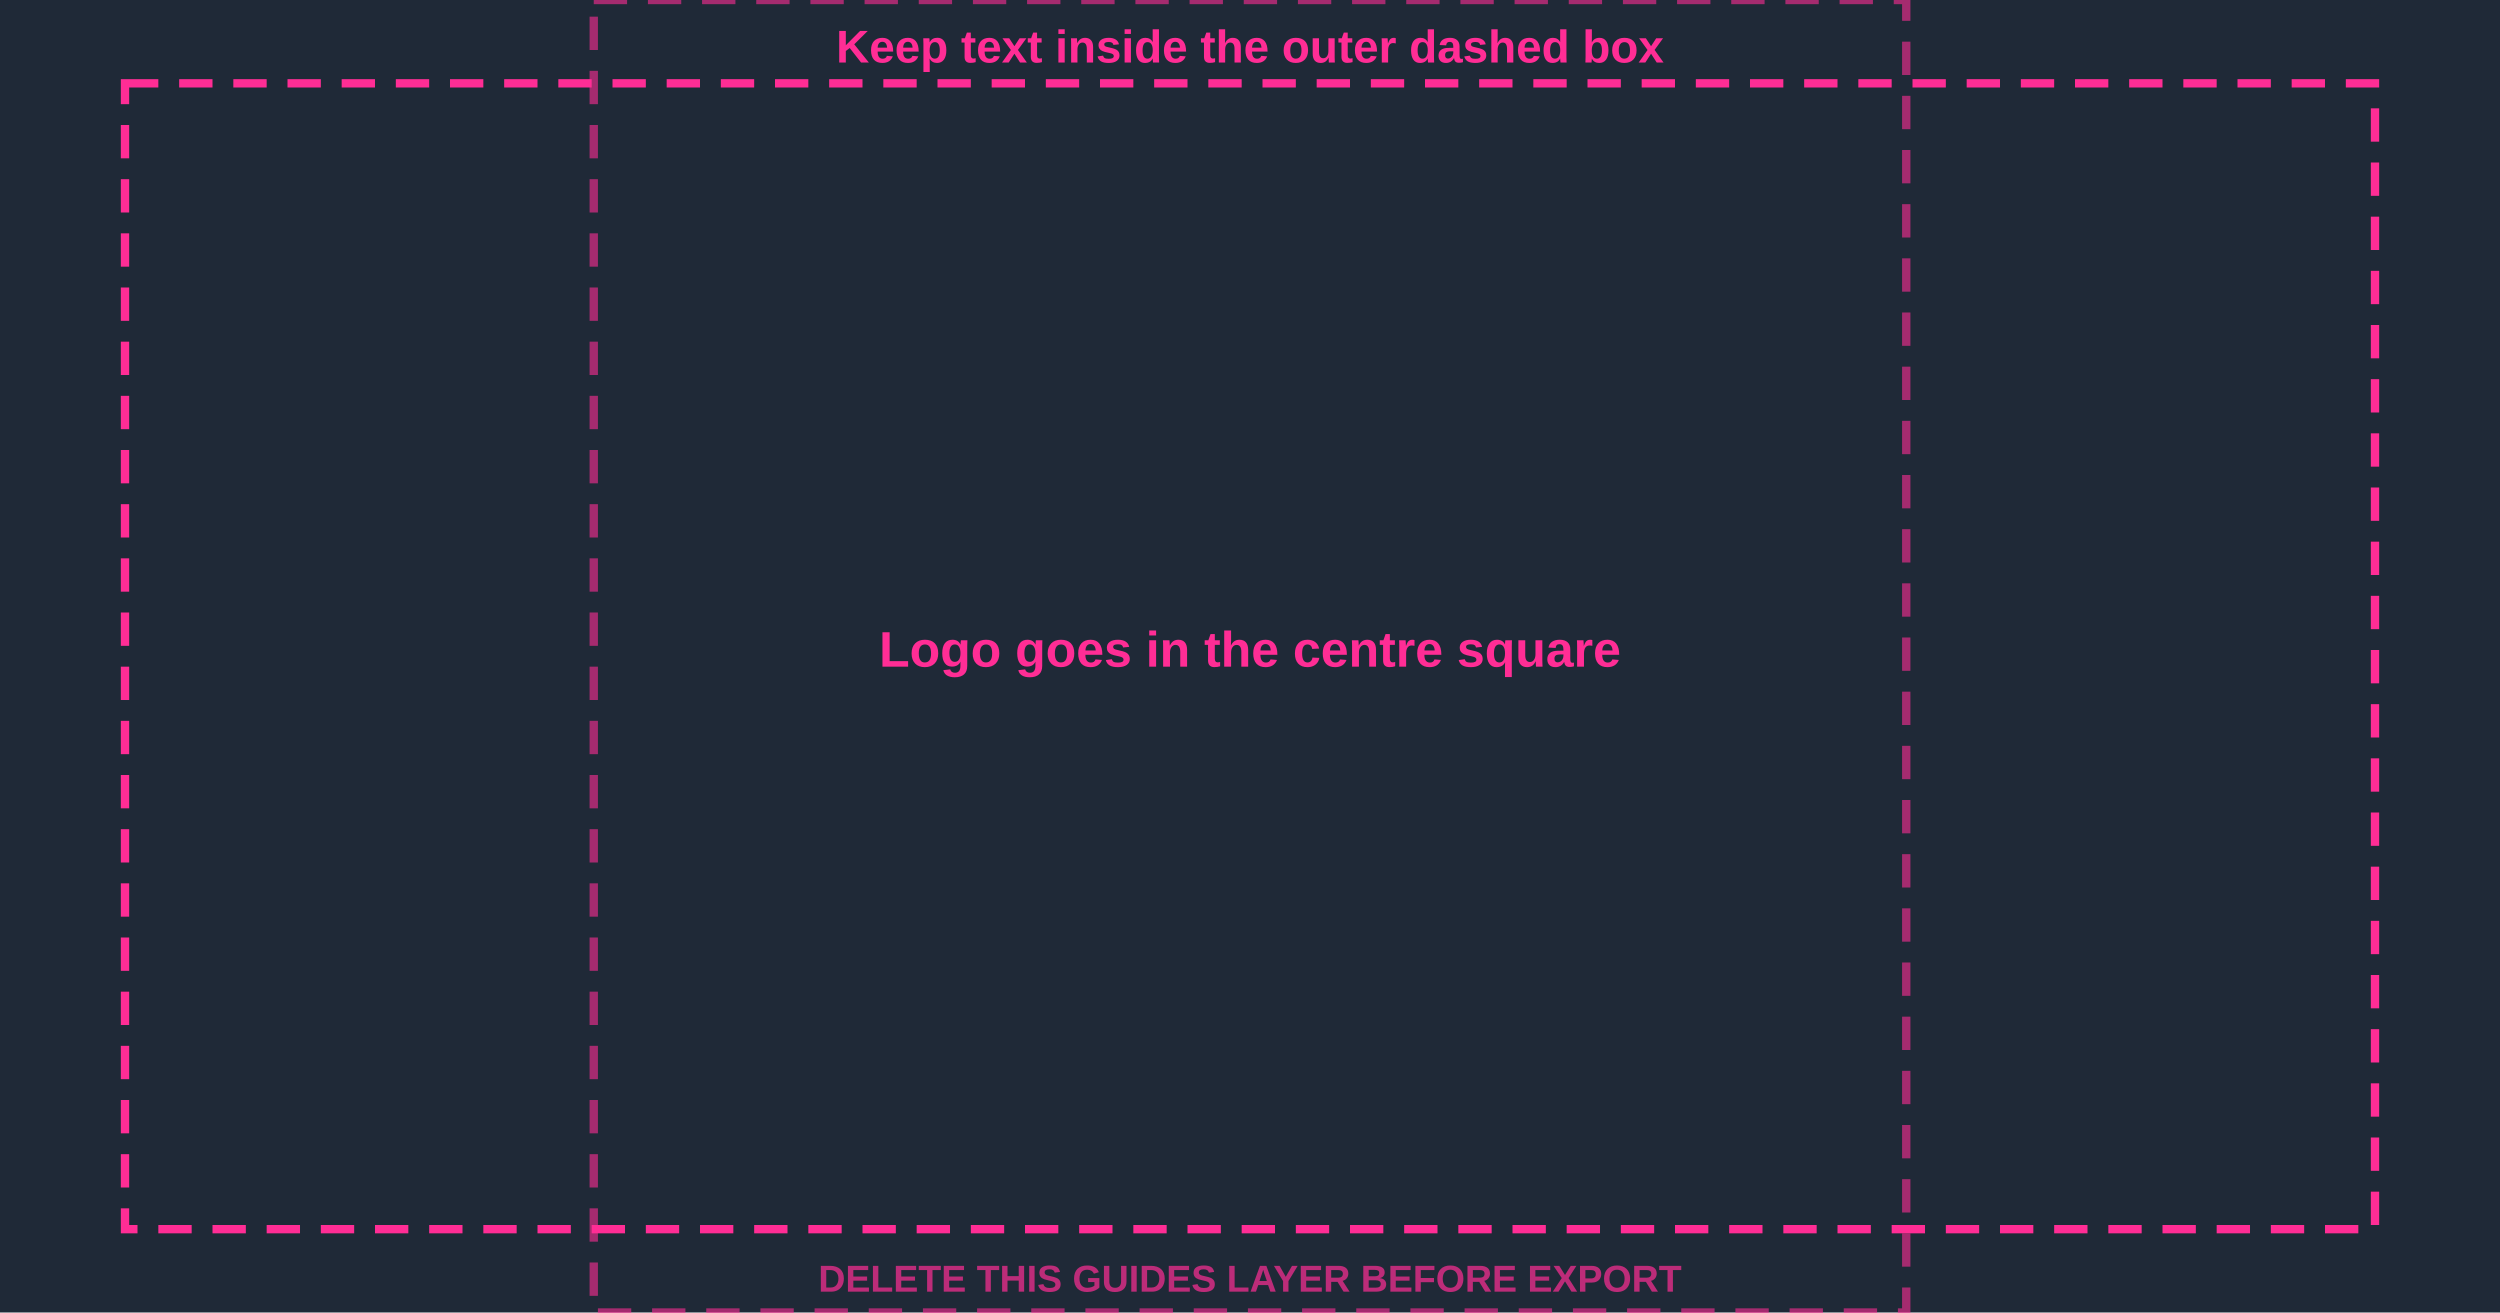
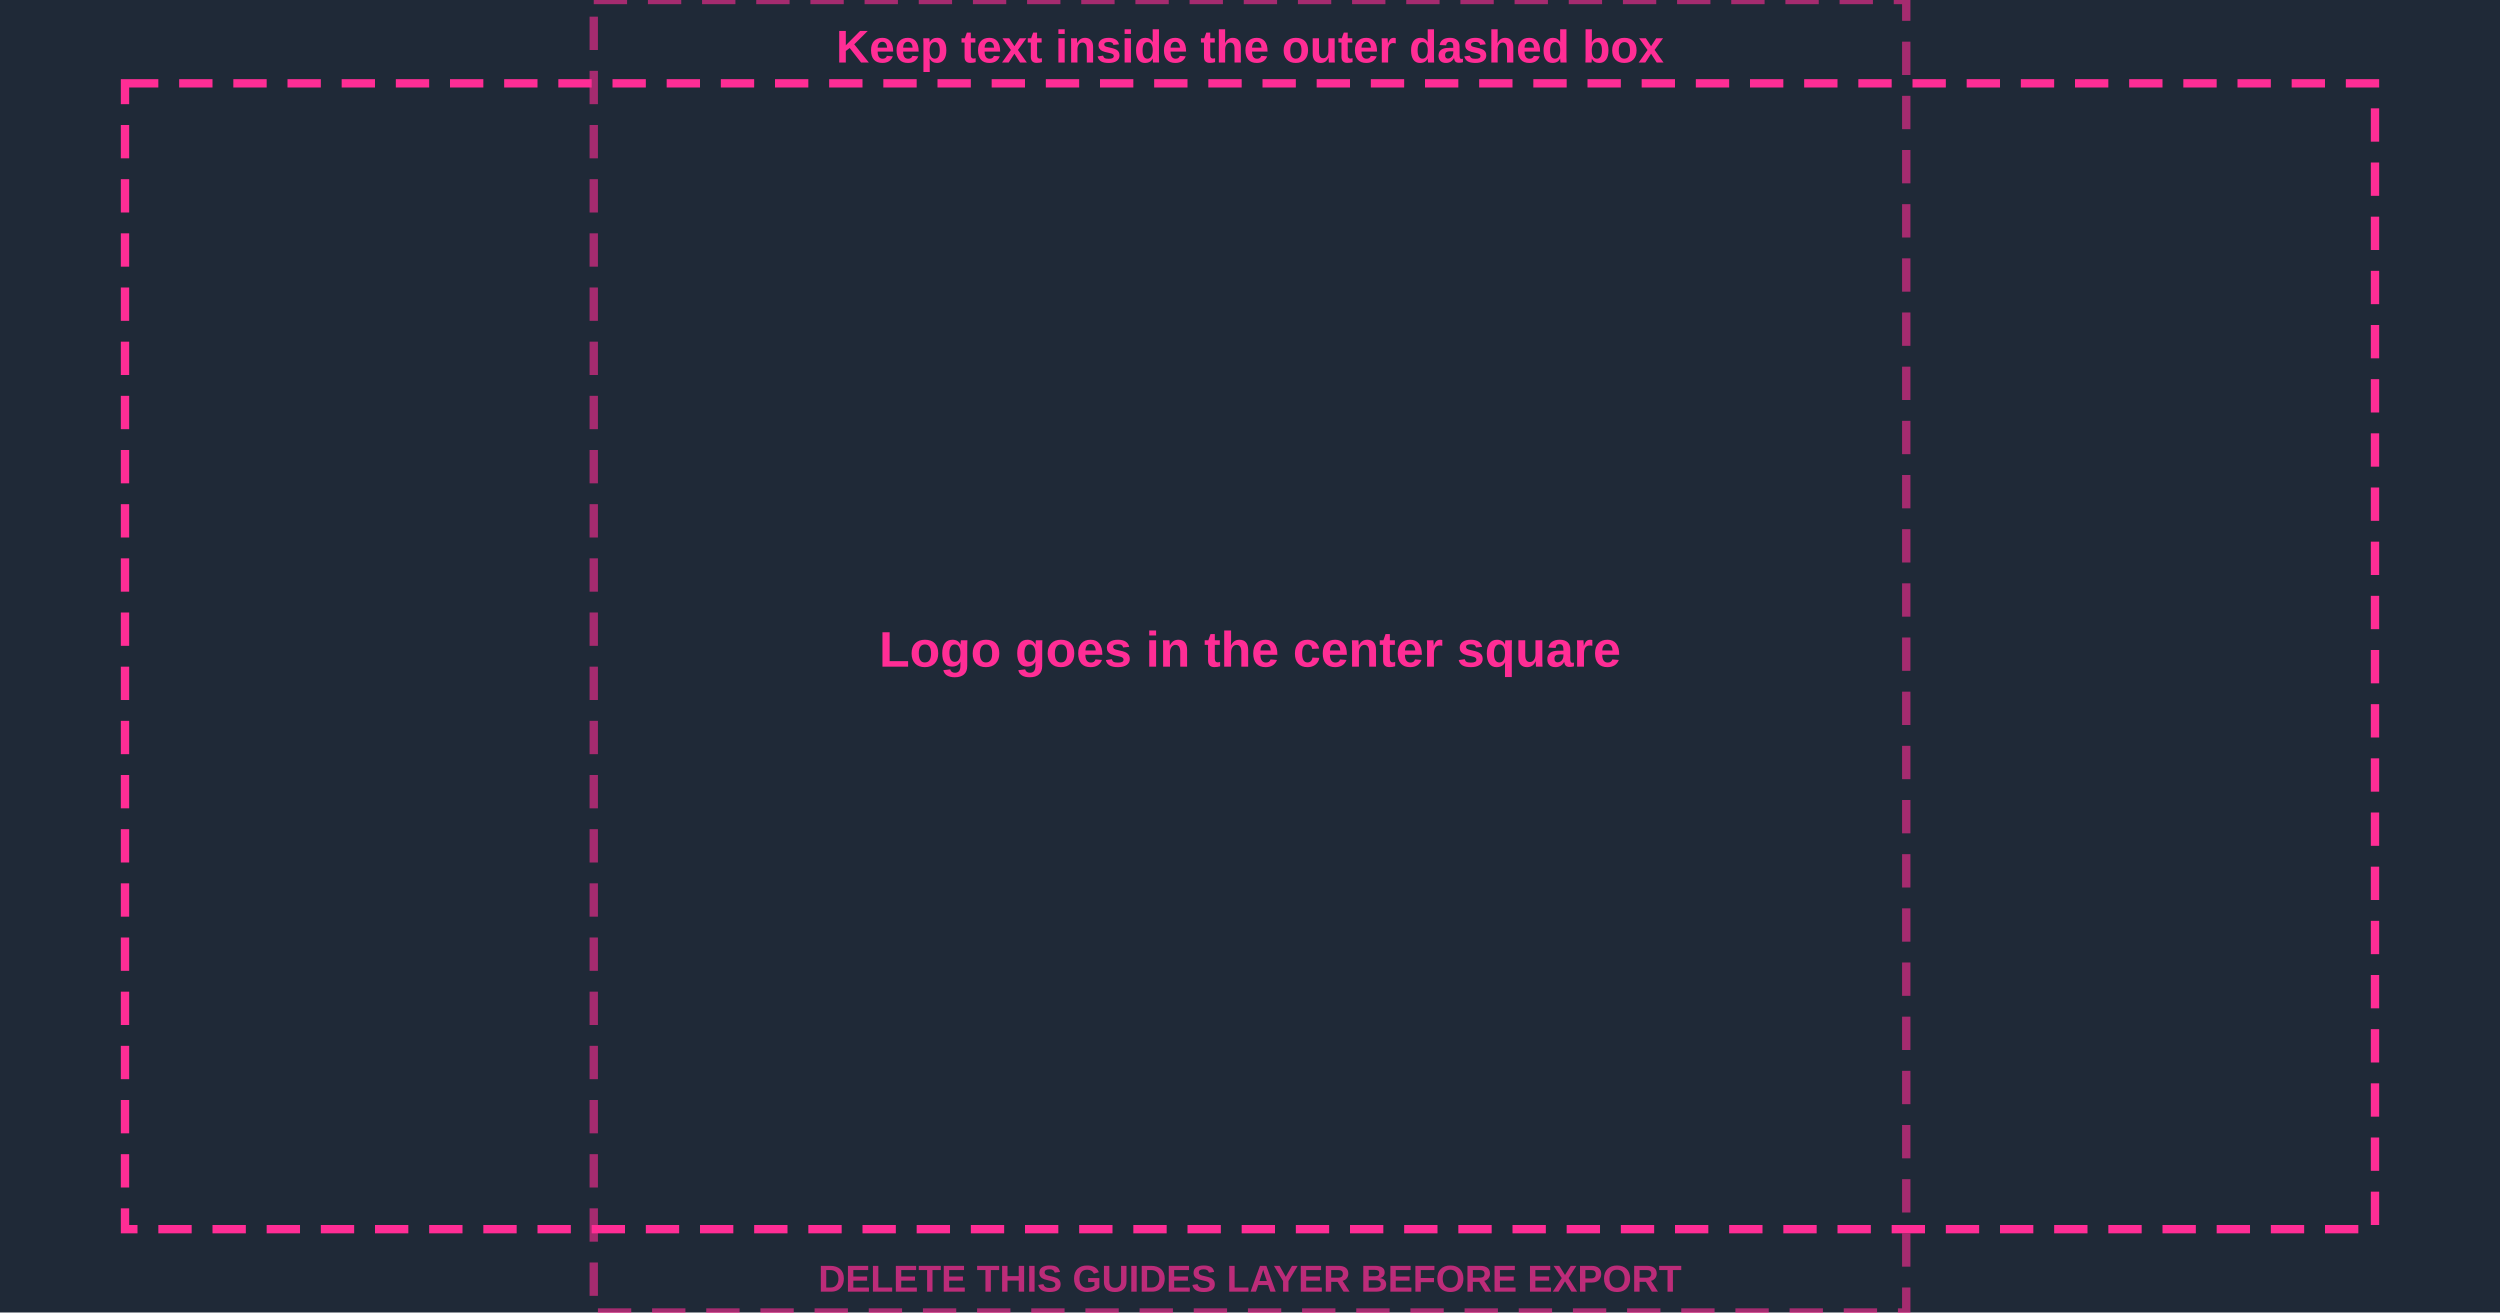
<svg xmlns="http://www.w3.org/2000/svg" width="1200" height="630" viewBox="0 0 1200 630">
  <g id="BACKGROUND">
    <rect width="1200" height="630" fill="#1f2937" />
  </g>
  <g id="ARTWORK" />
  <g id="GUIDES">
    <rect x="60" y="40" width="1080" height="550" stroke="#ff2d95" fill="none" stroke-width="4" stroke-dasharray="16 10" />
    <rect x="285" y="0" width="630" height="630" stroke="#ff2d95" fill="none" stroke-width="4" stroke-dasharray="16 10" opacity="0.6" />
    <text x="600" y="30" text-anchor="middle" font-size="22" fill="#ff2d95" font-family="Arial, Helvetica, sans-serif" font-weight="700">Keep text inside the outer dashed box</text>
-     <text x="600" y="320" text-anchor="middle" font-size="24" fill="#ff2d95" font-family="Arial, Helvetica, sans-serif" font-weight="700">Logo goes in the centre square</text>
+     <text x="600" y="320" text-anchor="middle" font-size="24" fill="#ff2d95" font-family="Arial, Helvetica, sans-serif" font-weight="700">Logo goes in the center square</text>
    <text x="600" y="620" text-anchor="middle" font-size="18" fill="#ff2d95" font-family="Arial, Helvetica, sans-serif" font-weight="700" opacity="0.7">DELETE THIS GUIDES LAYER BEFORE EXPORT</text>
  </g>
</svg>
